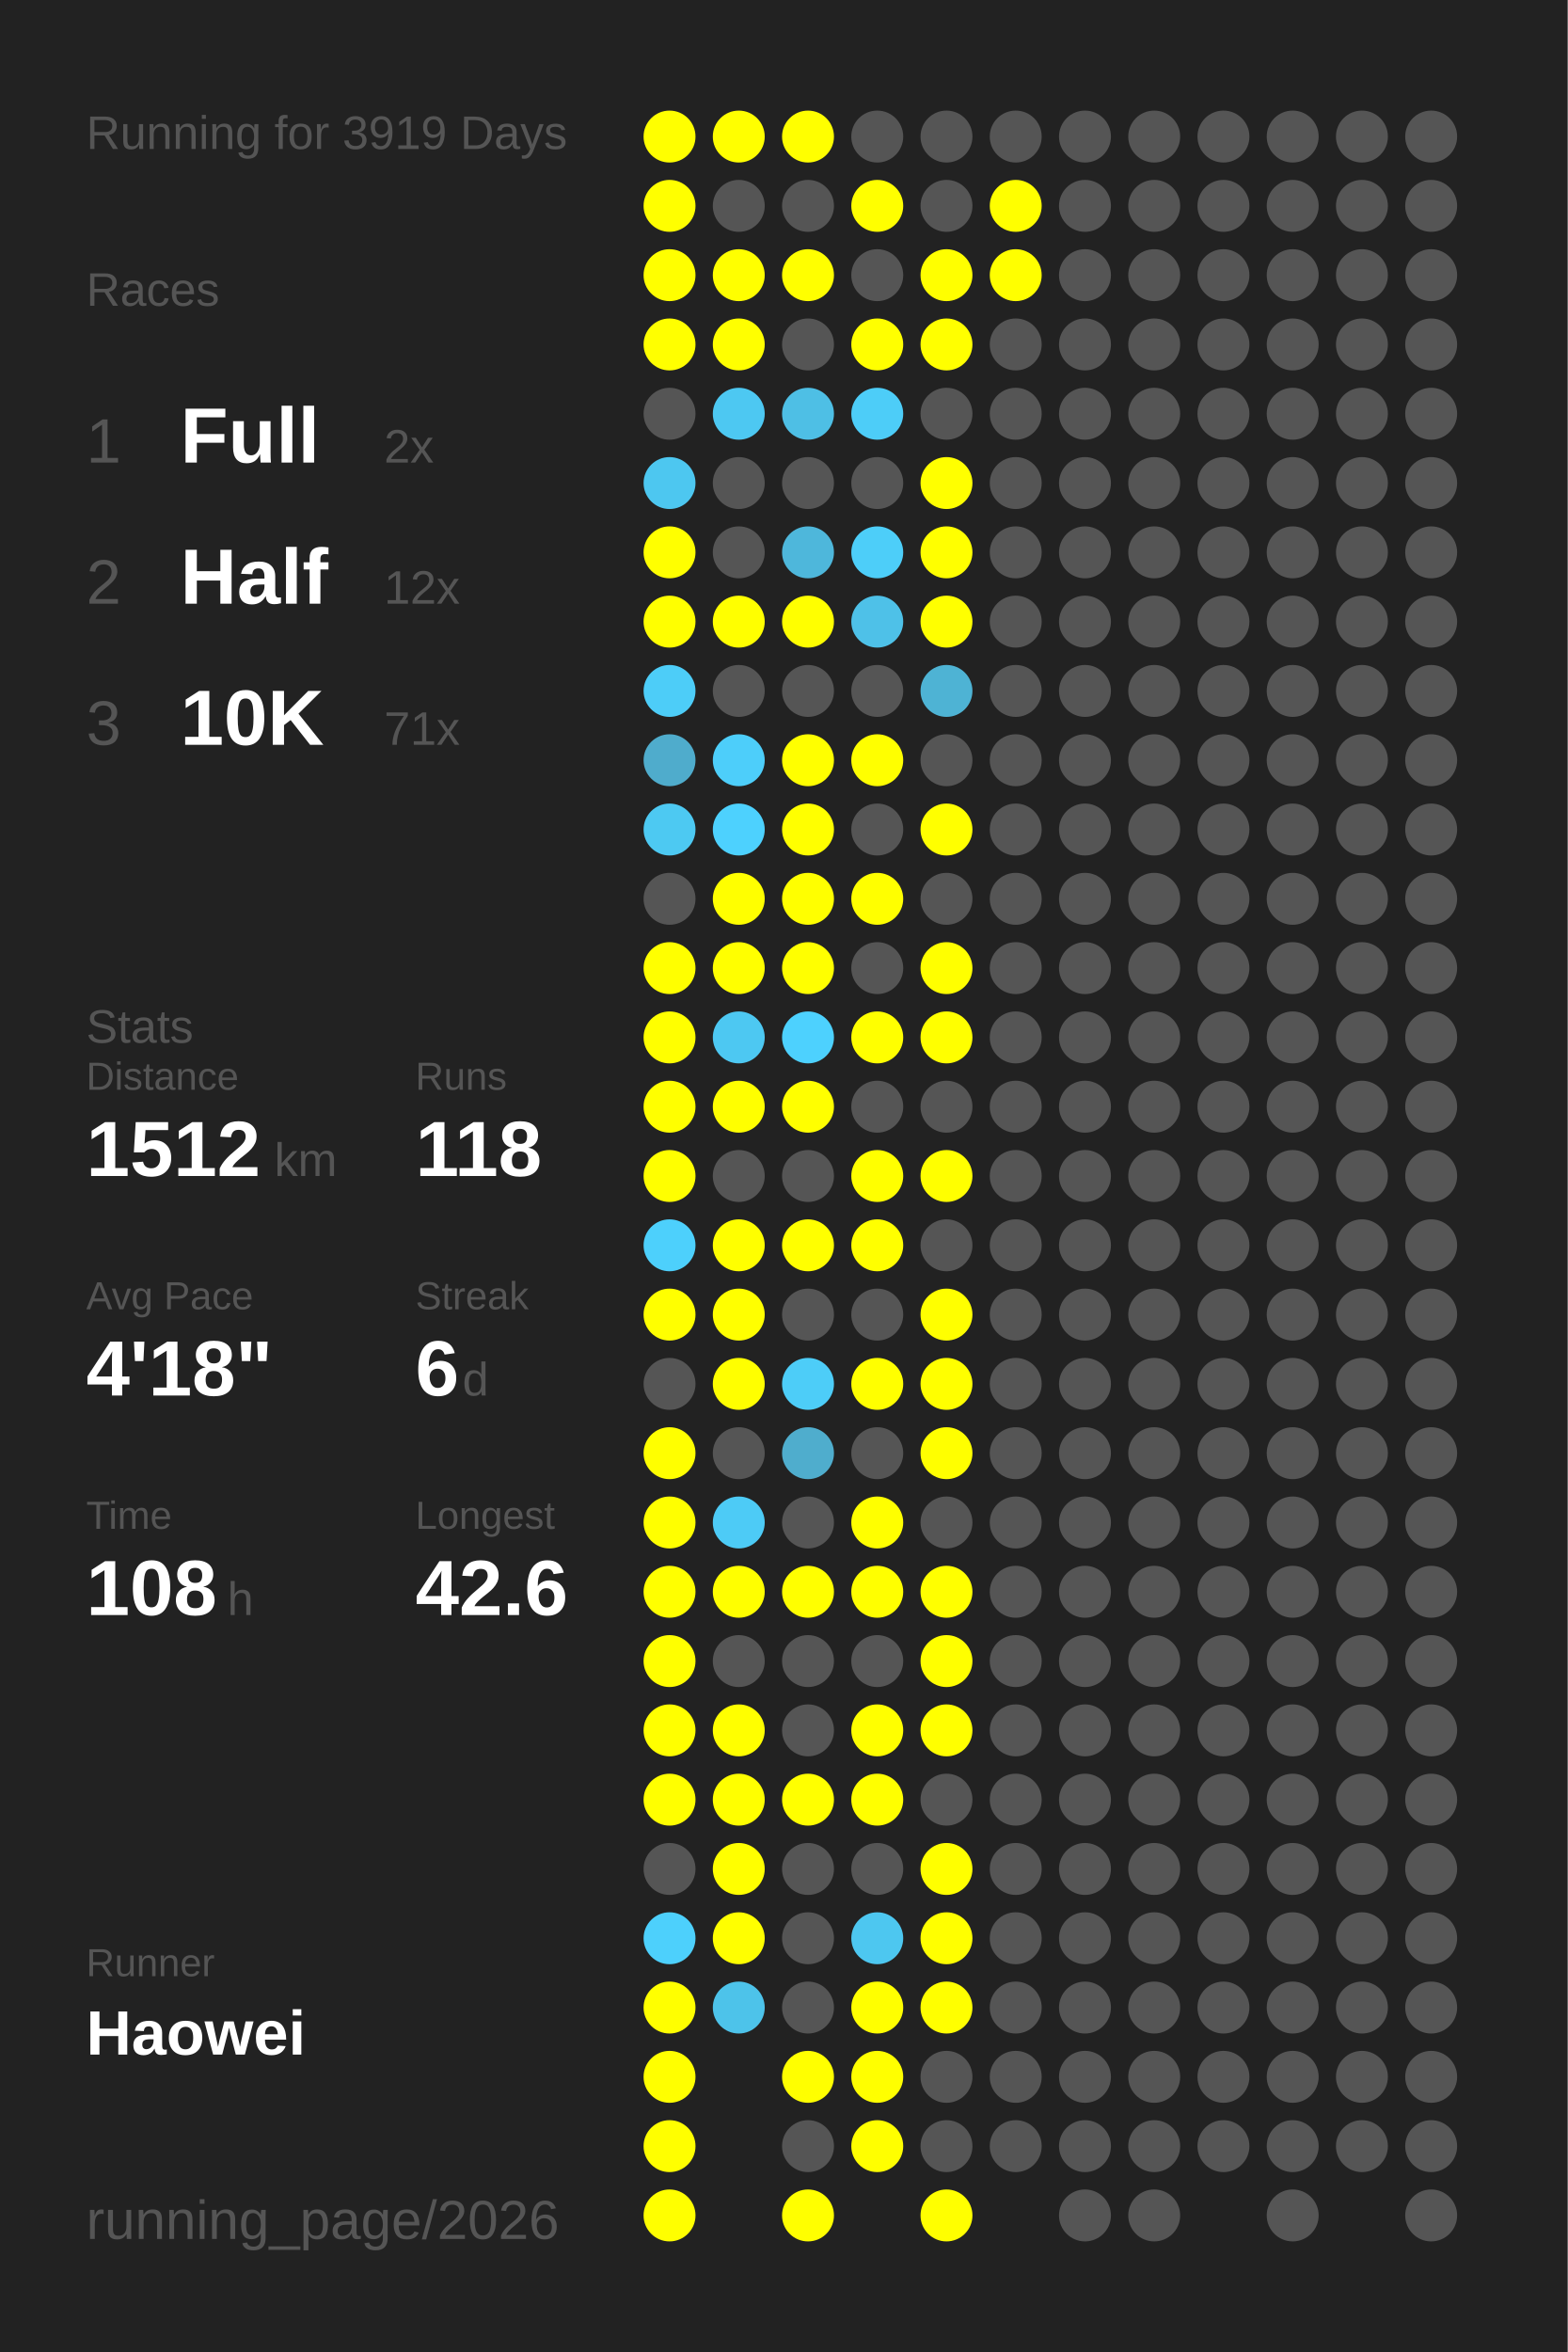
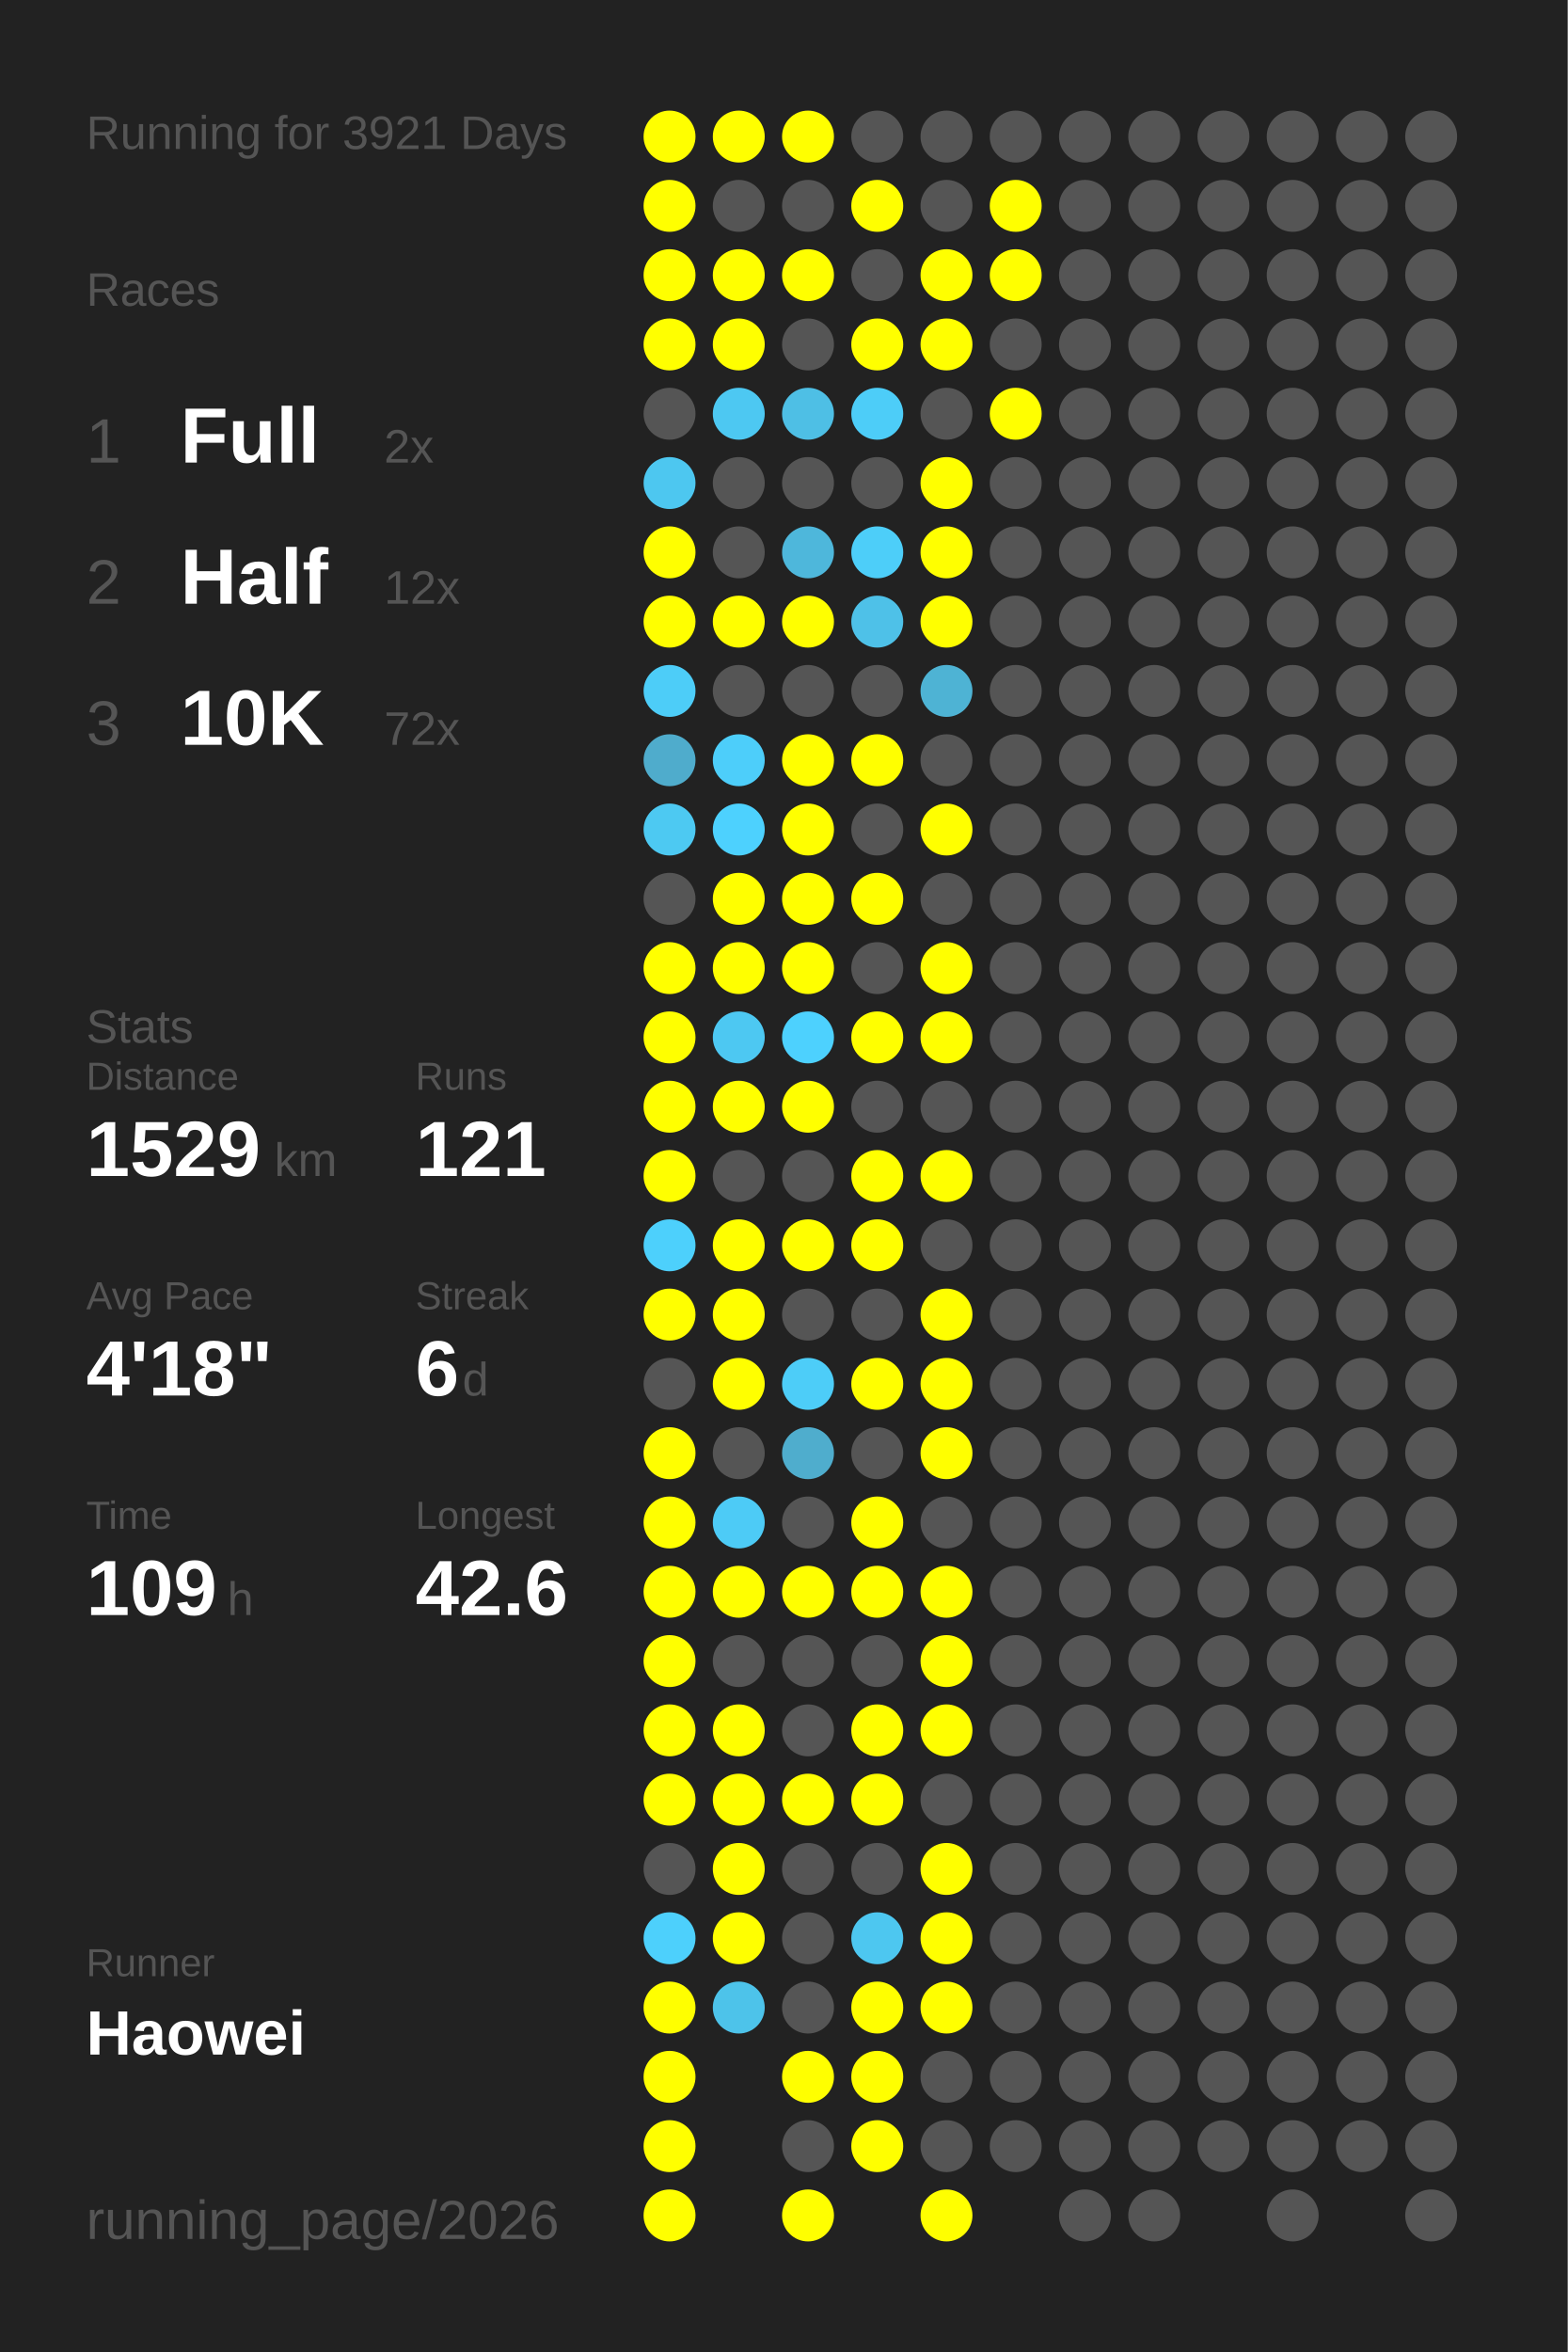
<svg xmlns="http://www.w3.org/2000/svg" baseProfile="full" height="300mm" version="1.1" viewBox="0,0,200,300" width="200mm">
  <defs />
  <rect fill="#222222" height="300" width="200" x="0" y="0" />
-   <text fill="#555555" style="font-size:6px; font-family:Arial;" x="11" y="19">Running for 3919 Days</text>
+   <text fill="#555555" style="font-size:6px; font-family:Arial;" x="11" y="19">Running for 3921 Days</text>
  <text fill="#555555" style="font-size:6px; font-family:Arial;" x="11" y="39">Races</text>
  <text fill="#555555" style="font-size:8px; font-family:Arial;" x="11" y="59">1</text>
  <text fill="#FFFFFF" style="font-size:10px; font-family:Arial; font-weight:bold;" x="23" y="59">Full</text>
  <text fill="#555555" style="font-size:6px; font-family:Arial;" x="49" y="59">2x</text>
  <text fill="#555555" style="font-size:8px; font-family:Arial;" x="11" y="77">2</text>
  <text fill="#FFFFFF" style="font-size:10px; font-family:Arial; font-weight:bold;" x="23" y="77">Half</text>
  <text fill="#555555" style="font-size:6px; font-family:Arial;" x="49" y="77">12x</text>
  <text fill="#555555" style="font-size:8px; font-family:Arial;" x="11" y="95">3</text>
  <text fill="#FFFFFF" style="font-size:10px; font-family:Arial; font-weight:bold;" x="23" y="95">10K</text>
-   <text fill="#555555" style="font-size:6px; font-family:Arial;" x="49" y="95">71x</text>
+   <text fill="#555555" style="font-size:6px; font-family:Arial;" x="49" y="95">72x</text>
  <text fill="#555555" style="font-size:6px; font-family:Arial;" x="11" y="133">Stats</text>
  <text fill="#555555" style="font-size:5px; font-family:Arial;" x="11" y="139">Distance</text>
-   <text fill="#FFFFFF" style="font-size:10px; font-family:Arial; font-weight:bold;" x="11" y="150">1512</text>
+   <text fill="#FFFFFF" style="font-size:10px; font-family:Arial; font-weight:bold;" x="11" y="150">1529</text>
  <text fill="#555555" style="font-size:6px; font-family:Arial;" x="35" y="150">km</text>
  <text fill="#555555" style="font-size:5px; font-family:Arial;" x="53" y="139">Runs</text>
-   <text fill="#FFFFFF" style="font-size:10px; font-family:Arial; font-weight:bold;" x="53" y="150">118</text>
+   <text fill="#FFFFFF" style="font-size:10px; font-family:Arial; font-weight:bold;" x="53" y="150">121</text>
  <text fill="#555555" style="font-size:5px; font-family:Arial;" x="11" y="167">Avg Pace</text>
  <text fill="#FFFFFF" style="font-size:10px; font-family:Arial; font-weight:bold;" x="11" y="178">4'18"</text>
  <text fill="#555555" style="font-size:5px; font-family:Arial;" x="53" y="167">Streak</text>
  <text fill="#FFFFFF" style="font-size:10px; font-family:Arial; font-weight:bold;" x="53" y="178">6</text>
  <text fill="#555555" style="font-size:6px; font-family:Arial;" x="59" y="178">d</text>
  <text fill="#555555" style="font-size:5px; font-family:Arial;" x="11" y="195">Time</text>
-   <text fill="#FFFFFF" style="font-size:10px; font-family:Arial; font-weight:bold;" x="11" y="206">108</text>
+   <text fill="#FFFFFF" style="font-size:10px; font-family:Arial; font-weight:bold;" x="11" y="206">109</text>
  <text fill="#555555" style="font-size:6px; font-family:Arial;" x="29" y="206">h</text>
  <text fill="#555555" style="font-size:5px; font-family:Arial;" x="53" y="195">Longest</text>
  <text fill="#FFFFFF" style="font-size:10px; font-family:Arial; font-weight:bold;" x="53" y="206">42.6</text>
  <text fill="#555555" style="font-size:5px; font-family:Arial;" x="11" y="252.065">Runner</text>
  <text fill="#FFFFFF" style="font-size:8px; font-family:Arial; font-weight:bold;" x="11" y="262.065">Haowei</text>
  <text fill="#555555" style="font-size:7px; font-family:Arial;" x="11" y="285.581">running_page/2026</text>
  <circle cx="85.417" cy="17.419" fill="#FFFF00" r="3.312" />
  <circle cx="85.417" cy="26.258" fill="#FFFF00" r="3.312" />
  <circle cx="85.417" cy="35.097" fill="#FFFF00" r="3.312" />
  <circle cx="85.417" cy="43.935" fill="#FFFF00" r="3.312" />
  <circle cx="85.417" cy="52.774" fill="#555555" r="3.312" />
  <circle cx="85.417" cy="61.613" fill="#4dc7f0" r="3.312" />
  <circle cx="85.417" cy="70.452" fill="#FFFF00" r="3.312" />
  <circle cx="85.417" cy="79.29" fill="#FFFF00" r="3.312" />
  <circle cx="85.417" cy="88.129" fill="#4dcdf8" r="3.312" />
  <circle cx="85.417" cy="96.968" fill="#4faccc" r="3.312" />
  <circle cx="85.417" cy="105.806" fill="#4dc9f2" r="3.312" />
  <circle cx="85.417" cy="114.645" fill="#555555" r="3.312" />
  <circle cx="85.417" cy="123.484" fill="#FFFF00" r="3.312" />
  <circle cx="85.417" cy="132.323" fill="#FFFF00" r="3.312" />
  <circle cx="85.417" cy="141.161" fill="#FFFF00" r="3.312" />
  <circle cx="85.417" cy="150" fill="#FFFF00" r="3.312" />
  <circle cx="85.417" cy="158.839" fill="#4dd0fc" r="3.312" />
  <circle cx="85.417" cy="167.677" fill="#FFFF00" r="3.312" />
  <circle cx="85.417" cy="176.516" fill="#555555" r="3.312" />
  <circle cx="85.417" cy="185.355" fill="#FFFF00" r="3.312" />
  <circle cx="85.417" cy="194.194" fill="#FFFF00" r="3.312" />
  <circle cx="85.417" cy="203.032" fill="#FFFF00" r="3.312" />
  <circle cx="85.417" cy="211.871" fill="#FFFF00" r="3.312" />
  <circle cx="85.417" cy="220.71" fill="#FFFF00" r="3.312" />
  <circle cx="85.417" cy="229.548" fill="#FFFF00" r="3.312" />
  <circle cx="85.417" cy="238.387" fill="#555555" r="3.312" />
  <circle cx="85.417" cy="247.226" fill="#4dd0fc" r="3.312" />
  <circle cx="85.417" cy="256.065" fill="#FFFF00" r="3.312" />
  <circle cx="85.417" cy="264.903" fill="#FFFF00" r="3.312" />
  <circle cx="85.417" cy="273.742" fill="#FFFF00" r="3.312" />
  <circle cx="85.417" cy="282.581" fill="#FFFF00" r="3.312" />
  <circle cx="94.25" cy="17.419" fill="#FFFF00" r="3.312" />
  <circle cx="94.25" cy="26.258" fill="#555555" r="3.312" />
  <circle cx="94.25" cy="35.097" fill="#FFFF00" r="3.312" />
  <circle cx="94.25" cy="43.935" fill="#FFFF00" r="3.312" />
  <circle cx="94.25" cy="52.774" fill="#4dc8f2" r="3.312" />
  <circle cx="94.25" cy="61.613" fill="#555555" r="3.312" />
  <circle cx="94.25" cy="70.452" fill="#555555" r="3.312" />
  <circle cx="94.25" cy="79.29" fill="#FFFF00" r="3.312" />
  <circle cx="94.25" cy="88.129" fill="#555555" r="3.312" />
  <circle cx="94.25" cy="96.968" fill="#4dcefa" r="3.312" />
  <circle cx="94.25" cy="105.806" fill="#4dd1fe" r="3.312" />
  <circle cx="94.25" cy="114.645" fill="#FFFF00" r="3.312" />
  <circle cx="94.25" cy="123.484" fill="#FFFF00" r="3.312" />
  <circle cx="94.25" cy="132.323" fill="#4dc8f2" r="3.312" />
  <circle cx="94.25" cy="141.161" fill="#FFFF00" r="3.312" />
  <circle cx="94.25" cy="150" fill="#555555" r="3.312" />
  <circle cx="94.25" cy="158.839" fill="#FFFF00" r="3.312" />
  <circle cx="94.25" cy="167.677" fill="#FFFF00" r="3.312" />
  <circle cx="94.25" cy="176.516" fill="#FFFF00" r="3.312" />
  <circle cx="94.25" cy="185.355" fill="#555555" r="3.312" />
  <circle cx="94.25" cy="194.194" fill="#4dcbf6" r="3.312" />
  <circle cx="94.25" cy="203.032" fill="#FFFF00" r="3.312" />
  <circle cx="94.25" cy="211.871" fill="#555555" r="3.312" />
  <circle cx="94.25" cy="220.71" fill="#FFFF00" r="3.312" />
  <circle cx="94.25" cy="229.548" fill="#FFFF00" r="3.312" />
  <circle cx="94.25" cy="238.387" fill="#FFFF00" r="3.312" />
  <circle cx="94.25" cy="247.226" fill="#FFFF00" r="3.312" />
  <circle cx="94.25" cy="256.065" fill="#4dc3ea" r="3.312" />
  <circle cx="103.083" cy="17.419" fill="#FFFF00" r="3.312" />
  <circle cx="103.083" cy="26.258" fill="#555555" r="3.312" />
  <circle cx="103.083" cy="35.097" fill="#FFFF00" r="3.312" />
  <circle cx="103.083" cy="43.935" fill="#555555" r="3.312" />
  <circle cx="103.083" cy="52.774" fill="#4ebfe5" r="3.312" />
  <circle cx="103.083" cy="61.613" fill="#555555" r="3.312" />
  <circle cx="103.083" cy="70.452" fill="#4eb7db" r="3.312" />
  <circle cx="103.083" cy="79.29" fill="#FFFF00" r="3.312" />
  <circle cx="103.083" cy="88.129" fill="#555555" r="3.312" />
  <circle cx="103.083" cy="96.968" fill="#FFFF00" r="3.312" />
  <circle cx="103.083" cy="105.806" fill="#FFFF00" r="3.312" />
  <circle cx="103.083" cy="114.645" fill="#FFFF00" r="3.312" />
  <circle cx="103.083" cy="123.484" fill="#FFFF00" r="3.312" />
  <circle cx="103.083" cy="132.323" fill="#4dd1fe" r="3.312" />
  <circle cx="103.083" cy="141.161" fill="#FFFF00" r="3.312" />
  <circle cx="103.083" cy="150" fill="#555555" r="3.312" />
  <circle cx="103.083" cy="158.839" fill="#FFFF00" r="3.312" />
  <circle cx="103.083" cy="167.677" fill="#555555" r="3.312" />
  <circle cx="103.083" cy="176.516" fill="#4dcdf8" r="3.312" />
  <circle cx="103.083" cy="185.355" fill="#4fadcd" r="3.312" />
  <circle cx="103.083" cy="194.194" fill="#555555" r="3.312" />
  <circle cx="103.083" cy="203.032" fill="#FFFF00" r="3.312" />
  <circle cx="103.083" cy="211.871" fill="#555555" r="3.312" />
  <circle cx="103.083" cy="220.71" fill="#555555" r="3.312" />
  <circle cx="103.083" cy="229.548" fill="#FFFF00" r="3.312" />
  <circle cx="103.083" cy="238.387" fill="#555555" r="3.312" />
  <circle cx="103.083" cy="247.226" fill="#555555" r="3.312" />
  <circle cx="103.083" cy="256.065" fill="#555555" r="3.312" />
  <circle cx="103.083" cy="264.903" fill="#FFFF00" r="3.312" />
  <circle cx="103.083" cy="273.742" fill="#555555" r="3.312" />
  <circle cx="103.083" cy="282.581" fill="#FFFF00" r="3.312" />
  <circle cx="111.917" cy="17.419" fill="#555555" r="3.312" />
  <circle cx="111.917" cy="26.258" fill="#FFFF00" r="3.312" />
  <circle cx="111.917" cy="35.097" fill="#555555" r="3.312" />
  <circle cx="111.917" cy="43.935" fill="#FFFF00" r="3.312" />
  <circle cx="111.917" cy="52.774" fill="#4dcdf8" r="3.312" />
  <circle cx="111.917" cy="61.613" fill="#555555" r="3.312" />
  <circle cx="111.917" cy="70.452" fill="#4dcef9" r="3.312" />
  <circle cx="111.917" cy="79.29" fill="#4ec1e8" r="3.312" />
  <circle cx="111.917" cy="88.129" fill="#555555" r="3.312" />
  <circle cx="111.917" cy="96.968" fill="#FFFF00" r="3.312" />
  <circle cx="111.917" cy="105.806" fill="#555555" r="3.312" />
  <circle cx="111.917" cy="114.645" fill="#FFFF00" r="3.312" />
  <circle cx="111.917" cy="123.484" fill="#555555" r="3.312" />
  <circle cx="111.917" cy="132.323" fill="#FFFF00" r="3.312" />
  <circle cx="111.917" cy="141.161" fill="#555555" r="3.312" />
  <circle cx="111.917" cy="150" fill="#FFFF00" r="3.312" />
  <circle cx="111.917" cy="158.839" fill="#FFFF00" r="3.312" />
  <circle cx="111.917" cy="167.677" fill="#555555" r="3.312" />
  <circle cx="111.917" cy="176.516" fill="#FFFF00" r="3.312" />
  <circle cx="111.917" cy="185.355" fill="#555555" r="3.312" />
  <circle cx="111.917" cy="194.194" fill="#FFFF00" r="3.312" />
  <circle cx="111.917" cy="203.032" fill="#FFFF00" r="3.312" />
  <circle cx="111.917" cy="211.871" fill="#555555" r="3.312" />
  <circle cx="111.917" cy="220.71" fill="#FFFF00" r="3.312" />
  <circle cx="111.917" cy="229.548" fill="#FFFF00" r="3.312" />
  <circle cx="111.917" cy="238.387" fill="#555555" r="3.312" />
  <circle cx="111.917" cy="247.226" fill="#4dc7f0" r="3.312" />
  <circle cx="111.917" cy="256.065" fill="#FFFF00" r="3.312" />
  <circle cx="111.917" cy="264.903" fill="#FFFF00" r="3.312" />
  <circle cx="111.917" cy="273.742" fill="#FFFF00" r="3.312" />
  <circle cx="120.75" cy="17.419" fill="#555555" r="3.312" />
  <circle cx="120.75" cy="26.258" fill="#555555" r="3.312" />
  <circle cx="120.75" cy="35.097" fill="#FFFF00" r="3.312" />
  <circle cx="120.75" cy="43.935" fill="#FFFF00" r="3.312" />
  <circle cx="120.75" cy="52.774" fill="#555555" r="3.312" />
  <circle cx="120.75" cy="61.613" fill="#FFFF00" r="3.312" />
  <circle cx="120.75" cy="70.452" fill="#FFFF00" r="3.312" />
  <circle cx="120.75" cy="79.29" fill="#FFFF00" r="3.312" />
  <circle cx="120.75" cy="88.129" fill="#4eb3d4" r="3.312" />
  <circle cx="120.75" cy="96.968" fill="#555555" r="3.312" />
  <circle cx="120.75" cy="105.806" fill="#FFFF00" r="3.312" />
  <circle cx="120.75" cy="114.645" fill="#555555" r="3.312" />
  <circle cx="120.75" cy="123.484" fill="#FFFF00" r="3.312" />
  <circle cx="120.75" cy="132.323" fill="#FFFF00" r="3.312" />
  <circle cx="120.75" cy="141.161" fill="#555555" r="3.312" />
  <circle cx="120.75" cy="150" fill="#FFFF00" r="3.312" />
  <circle cx="120.75" cy="158.839" fill="#555555" r="3.312" />
  <circle cx="120.75" cy="167.677" fill="#FFFF00" r="3.312" />
  <circle cx="120.75" cy="176.516" fill="#FFFF00" r="3.312" />
  <circle cx="120.75" cy="185.355" fill="#FFFF00" r="3.312" />
  <circle cx="120.75" cy="194.194" fill="#555555" r="3.312" />
  <circle cx="120.75" cy="203.032" fill="#FFFF00" r="3.312" />
  <circle cx="120.75" cy="211.871" fill="#FFFF00" r="3.312" />
  <circle cx="120.75" cy="220.71" fill="#FFFF00" r="3.312" />
  <circle cx="120.75" cy="229.548" fill="#555555" r="3.312" />
  <circle cx="120.75" cy="238.387" fill="#FFFF00" r="3.312" />
  <circle cx="120.75" cy="247.226" fill="#FFFF00" r="3.312" />
  <circle cx="120.75" cy="256.065" fill="#FFFF00" r="3.312" />
  <circle cx="120.75" cy="264.903" fill="#555555" r="3.312" />
  <circle cx="120.75" cy="273.742" fill="#555555" r="3.312" />
  <circle cx="120.75" cy="282.581" fill="#FFFF00" r="3.312" />
  <circle cx="129.583" cy="17.419" fill="#555555" r="3.312" />
  <circle cx="129.583" cy="26.258" fill="#FFFF00" r="3.312" />
  <circle cx="129.583" cy="35.097" fill="#FFFF00" r="3.312" />
  <circle cx="129.583" cy="43.935" fill="#555555" r="3.312" />
-   <circle cx="129.583" cy="52.774" fill="#555555" r="3.312" />
+   <circle cx="129.583" cy="52.774" fill="#FFFF00" r="3.312" />
  <circle cx="129.583" cy="61.613" fill="#555555" r="3.312" />
  <circle cx="129.583" cy="70.452" fill="#555555" r="3.312" />
  <circle cx="129.583" cy="79.29" fill="#555555" r="3.312" />
  <circle cx="129.583" cy="88.129" fill="#555555" r="3.312" />
  <circle cx="129.583" cy="96.968" fill="#555555" r="3.312" />
  <circle cx="129.583" cy="105.806" fill="#555555" r="3.312" />
  <circle cx="129.583" cy="114.645" fill="#555555" r="3.312" />
  <circle cx="129.583" cy="123.484" fill="#555555" r="3.312" />
  <circle cx="129.583" cy="132.323" fill="#555555" r="3.312" />
  <circle cx="129.583" cy="141.161" fill="#555555" r="3.312" />
  <circle cx="129.583" cy="150" fill="#555555" r="3.312" />
  <circle cx="129.583" cy="158.839" fill="#555555" r="3.312" />
  <circle cx="129.583" cy="167.677" fill="#555555" r="3.312" />
  <circle cx="129.583" cy="176.516" fill="#555555" r="3.312" />
  <circle cx="129.583" cy="185.355" fill="#555555" r="3.312" />
  <circle cx="129.583" cy="194.194" fill="#555555" r="3.312" />
  <circle cx="129.583" cy="203.032" fill="#555555" r="3.312" />
  <circle cx="129.583" cy="211.871" fill="#555555" r="3.312" />
  <circle cx="129.583" cy="220.71" fill="#555555" r="3.312" />
  <circle cx="129.583" cy="229.548" fill="#555555" r="3.312" />
  <circle cx="129.583" cy="238.387" fill="#555555" r="3.312" />
  <circle cx="129.583" cy="247.226" fill="#555555" r="3.312" />
  <circle cx="129.583" cy="256.065" fill="#555555" r="3.312" />
  <circle cx="129.583" cy="264.903" fill="#555555" r="3.312" />
  <circle cx="129.583" cy="273.742" fill="#555555" r="3.312" />
  <circle cx="138.417" cy="17.419" fill="#555555" r="3.312" />
  <circle cx="138.417" cy="26.258" fill="#555555" r="3.312" />
  <circle cx="138.417" cy="35.097" fill="#555555" r="3.312" />
  <circle cx="138.417" cy="43.935" fill="#555555" r="3.312" />
  <circle cx="138.417" cy="52.774" fill="#555555" r="3.312" />
  <circle cx="138.417" cy="61.613" fill="#555555" r="3.312" />
  <circle cx="138.417" cy="70.452" fill="#555555" r="3.312" />
  <circle cx="138.417" cy="79.29" fill="#555555" r="3.312" />
  <circle cx="138.417" cy="88.129" fill="#555555" r="3.312" />
  <circle cx="138.417" cy="96.968" fill="#555555" r="3.312" />
  <circle cx="138.417" cy="105.806" fill="#555555" r="3.312" />
  <circle cx="138.417" cy="114.645" fill="#555555" r="3.312" />
  <circle cx="138.417" cy="123.484" fill="#555555" r="3.312" />
  <circle cx="138.417" cy="132.323" fill="#555555" r="3.312" />
  <circle cx="138.417" cy="141.161" fill="#555555" r="3.312" />
  <circle cx="138.417" cy="150" fill="#555555" r="3.312" />
  <circle cx="138.417" cy="158.839" fill="#555555" r="3.312" />
  <circle cx="138.417" cy="167.677" fill="#555555" r="3.312" />
  <circle cx="138.417" cy="176.516" fill="#555555" r="3.312" />
  <circle cx="138.417" cy="185.355" fill="#555555" r="3.312" />
  <circle cx="138.417" cy="194.194" fill="#555555" r="3.312" />
  <circle cx="138.417" cy="203.032" fill="#555555" r="3.312" />
  <circle cx="138.417" cy="211.871" fill="#555555" r="3.312" />
  <circle cx="138.417" cy="220.71" fill="#555555" r="3.312" />
  <circle cx="138.417" cy="229.548" fill="#555555" r="3.312" />
  <circle cx="138.417" cy="238.387" fill="#555555" r="3.312" />
  <circle cx="138.417" cy="247.226" fill="#555555" r="3.312" />
  <circle cx="138.417" cy="256.065" fill="#555555" r="3.312" />
  <circle cx="138.417" cy="264.903" fill="#555555" r="3.312" />
  <circle cx="138.417" cy="273.742" fill="#555555" r="3.312" />
  <circle cx="138.417" cy="282.581" fill="#555555" r="3.312" />
  <circle cx="147.25" cy="17.419" fill="#555555" r="3.312" />
  <circle cx="147.25" cy="26.258" fill="#555555" r="3.312" />
  <circle cx="147.25" cy="35.097" fill="#555555" r="3.312" />
  <circle cx="147.25" cy="43.935" fill="#555555" r="3.312" />
  <circle cx="147.25" cy="52.774" fill="#555555" r="3.312" />
  <circle cx="147.25" cy="61.613" fill="#555555" r="3.312" />
  <circle cx="147.25" cy="70.452" fill="#555555" r="3.312" />
  <circle cx="147.25" cy="79.29" fill="#555555" r="3.312" />
  <circle cx="147.25" cy="88.129" fill="#555555" r="3.312" />
  <circle cx="147.25" cy="96.968" fill="#555555" r="3.312" />
  <circle cx="147.25" cy="105.806" fill="#555555" r="3.312" />
  <circle cx="147.25" cy="114.645" fill="#555555" r="3.312" />
  <circle cx="147.25" cy="123.484" fill="#555555" r="3.312" />
  <circle cx="147.25" cy="132.323" fill="#555555" r="3.312" />
  <circle cx="147.25" cy="141.161" fill="#555555" r="3.312" />
  <circle cx="147.25" cy="150" fill="#555555" r="3.312" />
  <circle cx="147.25" cy="158.839" fill="#555555" r="3.312" />
  <circle cx="147.25" cy="167.677" fill="#555555" r="3.312" />
  <circle cx="147.25" cy="176.516" fill="#555555" r="3.312" />
  <circle cx="147.25" cy="185.355" fill="#555555" r="3.312" />
  <circle cx="147.25" cy="194.194" fill="#555555" r="3.312" />
  <circle cx="147.25" cy="203.032" fill="#555555" r="3.312" />
  <circle cx="147.25" cy="211.871" fill="#555555" r="3.312" />
  <circle cx="147.25" cy="220.71" fill="#555555" r="3.312" />
  <circle cx="147.25" cy="229.548" fill="#555555" r="3.312" />
  <circle cx="147.25" cy="238.387" fill="#555555" r="3.312" />
  <circle cx="147.25" cy="247.226" fill="#555555" r="3.312" />
  <circle cx="147.25" cy="256.065" fill="#555555" r="3.312" />
  <circle cx="147.25" cy="264.903" fill="#555555" r="3.312" />
  <circle cx="147.25" cy="273.742" fill="#555555" r="3.312" />
  <circle cx="147.25" cy="282.581" fill="#555555" r="3.312" />
  <circle cx="156.083" cy="17.419" fill="#555555" r="3.312" />
  <circle cx="156.083" cy="26.258" fill="#555555" r="3.312" />
  <circle cx="156.083" cy="35.097" fill="#555555" r="3.312" />
  <circle cx="156.083" cy="43.935" fill="#555555" r="3.312" />
  <circle cx="156.083" cy="52.774" fill="#555555" r="3.312" />
  <circle cx="156.083" cy="61.613" fill="#555555" r="3.312" />
  <circle cx="156.083" cy="70.452" fill="#555555" r="3.312" />
  <circle cx="156.083" cy="79.29" fill="#555555" r="3.312" />
  <circle cx="156.083" cy="88.129" fill="#555555" r="3.312" />
  <circle cx="156.083" cy="96.968" fill="#555555" r="3.312" />
  <circle cx="156.083" cy="105.806" fill="#555555" r="3.312" />
  <circle cx="156.083" cy="114.645" fill="#555555" r="3.312" />
  <circle cx="156.083" cy="123.484" fill="#555555" r="3.312" />
  <circle cx="156.083" cy="132.323" fill="#555555" r="3.312" />
  <circle cx="156.083" cy="141.161" fill="#555555" r="3.312" />
  <circle cx="156.083" cy="150" fill="#555555" r="3.312" />
  <circle cx="156.083" cy="158.839" fill="#555555" r="3.312" />
  <circle cx="156.083" cy="167.677" fill="#555555" r="3.312" />
  <circle cx="156.083" cy="176.516" fill="#555555" r="3.312" />
  <circle cx="156.083" cy="185.355" fill="#555555" r="3.312" />
  <circle cx="156.083" cy="194.194" fill="#555555" r="3.312" />
  <circle cx="156.083" cy="203.032" fill="#555555" r="3.312" />
  <circle cx="156.083" cy="211.871" fill="#555555" r="3.312" />
  <circle cx="156.083" cy="220.71" fill="#555555" r="3.312" />
  <circle cx="156.083" cy="229.548" fill="#555555" r="3.312" />
  <circle cx="156.083" cy="238.387" fill="#555555" r="3.312" />
  <circle cx="156.083" cy="247.226" fill="#555555" r="3.312" />
  <circle cx="156.083" cy="256.065" fill="#555555" r="3.312" />
  <circle cx="156.083" cy="264.903" fill="#555555" r="3.312" />
  <circle cx="156.083" cy="273.742" fill="#555555" r="3.312" />
  <circle cx="164.917" cy="17.419" fill="#555555" r="3.312" />
  <circle cx="164.917" cy="26.258" fill="#555555" r="3.312" />
  <circle cx="164.917" cy="35.097" fill="#555555" r="3.312" />
  <circle cx="164.917" cy="43.935" fill="#555555" r="3.312" />
  <circle cx="164.917" cy="52.774" fill="#555555" r="3.312" />
  <circle cx="164.917" cy="61.613" fill="#555555" r="3.312" />
  <circle cx="164.917" cy="70.452" fill="#555555" r="3.312" />
  <circle cx="164.917" cy="79.29" fill="#555555" r="3.312" />
  <circle cx="164.917" cy="88.129" fill="#555555" r="3.312" />
  <circle cx="164.917" cy="96.968" fill="#555555" r="3.312" />
  <circle cx="164.917" cy="105.806" fill="#555555" r="3.312" />
  <circle cx="164.917" cy="114.645" fill="#555555" r="3.312" />
  <circle cx="164.917" cy="123.484" fill="#555555" r="3.312" />
  <circle cx="164.917" cy="132.323" fill="#555555" r="3.312" />
  <circle cx="164.917" cy="141.161" fill="#555555" r="3.312" />
  <circle cx="164.917" cy="150" fill="#555555" r="3.312" />
  <circle cx="164.917" cy="158.839" fill="#555555" r="3.312" />
  <circle cx="164.917" cy="167.677" fill="#555555" r="3.312" />
  <circle cx="164.917" cy="176.516" fill="#555555" r="3.312" />
  <circle cx="164.917" cy="185.355" fill="#555555" r="3.312" />
  <circle cx="164.917" cy="194.194" fill="#555555" r="3.312" />
  <circle cx="164.917" cy="203.032" fill="#555555" r="3.312" />
  <circle cx="164.917" cy="211.871" fill="#555555" r="3.312" />
  <circle cx="164.917" cy="220.71" fill="#555555" r="3.312" />
  <circle cx="164.917" cy="229.548" fill="#555555" r="3.312" />
  <circle cx="164.917" cy="238.387" fill="#555555" r="3.312" />
  <circle cx="164.917" cy="247.226" fill="#555555" r="3.312" />
  <circle cx="164.917" cy="256.065" fill="#555555" r="3.312" />
  <circle cx="164.917" cy="264.903" fill="#555555" r="3.312" />
  <circle cx="164.917" cy="273.742" fill="#555555" r="3.312" />
  <circle cx="164.917" cy="282.581" fill="#555555" r="3.312" />
  <circle cx="173.75" cy="17.419" fill="#555555" r="3.312" />
  <circle cx="173.75" cy="26.258" fill="#555555" r="3.312" />
  <circle cx="173.75" cy="35.097" fill="#555555" r="3.312" />
  <circle cx="173.75" cy="43.935" fill="#555555" r="3.312" />
  <circle cx="173.75" cy="52.774" fill="#555555" r="3.312" />
  <circle cx="173.75" cy="61.613" fill="#555555" r="3.312" />
  <circle cx="173.75" cy="70.452" fill="#555555" r="3.312" />
  <circle cx="173.75" cy="79.29" fill="#555555" r="3.312" />
  <circle cx="173.75" cy="88.129" fill="#555555" r="3.312" />
  <circle cx="173.75" cy="96.968" fill="#555555" r="3.312" />
  <circle cx="173.75" cy="105.806" fill="#555555" r="3.312" />
  <circle cx="173.75" cy="114.645" fill="#555555" r="3.312" />
  <circle cx="173.75" cy="123.484" fill="#555555" r="3.312" />
  <circle cx="173.75" cy="132.323" fill="#555555" r="3.312" />
  <circle cx="173.75" cy="141.161" fill="#555555" r="3.312" />
  <circle cx="173.75" cy="150" fill="#555555" r="3.312" />
  <circle cx="173.75" cy="158.839" fill="#555555" r="3.312" />
  <circle cx="173.75" cy="167.677" fill="#555555" r="3.312" />
  <circle cx="173.75" cy="176.516" fill="#555555" r="3.312" />
  <circle cx="173.75" cy="185.355" fill="#555555" r="3.312" />
  <circle cx="173.75" cy="194.194" fill="#555555" r="3.312" />
  <circle cx="173.75" cy="203.032" fill="#555555" r="3.312" />
  <circle cx="173.75" cy="211.871" fill="#555555" r="3.312" />
  <circle cx="173.75" cy="220.71" fill="#555555" r="3.312" />
  <circle cx="173.75" cy="229.548" fill="#555555" r="3.312" />
  <circle cx="173.75" cy="238.387" fill="#555555" r="3.312" />
  <circle cx="173.75" cy="247.226" fill="#555555" r="3.312" />
  <circle cx="173.75" cy="256.065" fill="#555555" r="3.312" />
  <circle cx="173.75" cy="264.903" fill="#555555" r="3.312" />
  <circle cx="173.75" cy="273.742" fill="#555555" r="3.312" />
  <circle cx="182.583" cy="17.419" fill="#555555" r="3.312" />
  <circle cx="182.583" cy="26.258" fill="#555555" r="3.312" />
  <circle cx="182.583" cy="35.097" fill="#555555" r="3.312" />
  <circle cx="182.583" cy="43.935" fill="#555555" r="3.312" />
  <circle cx="182.583" cy="52.774" fill="#555555" r="3.312" />
  <circle cx="182.583" cy="61.613" fill="#555555" r="3.312" />
  <circle cx="182.583" cy="70.452" fill="#555555" r="3.312" />
  <circle cx="182.583" cy="79.29" fill="#555555" r="3.312" />
  <circle cx="182.583" cy="88.129" fill="#555555" r="3.312" />
  <circle cx="182.583" cy="96.968" fill="#555555" r="3.312" />
  <circle cx="182.583" cy="105.806" fill="#555555" r="3.312" />
  <circle cx="182.583" cy="114.645" fill="#555555" r="3.312" />
  <circle cx="182.583" cy="123.484" fill="#555555" r="3.312" />
  <circle cx="182.583" cy="132.323" fill="#555555" r="3.312" />
  <circle cx="182.583" cy="141.161" fill="#555555" r="3.312" />
  <circle cx="182.583" cy="150" fill="#555555" r="3.312" />
  <circle cx="182.583" cy="158.839" fill="#555555" r="3.312" />
  <circle cx="182.583" cy="167.677" fill="#555555" r="3.312" />
  <circle cx="182.583" cy="176.516" fill="#555555" r="3.312" />
  <circle cx="182.583" cy="185.355" fill="#555555" r="3.312" />
  <circle cx="182.583" cy="194.194" fill="#555555" r="3.312" />
  <circle cx="182.583" cy="203.032" fill="#555555" r="3.312" />
  <circle cx="182.583" cy="211.871" fill="#555555" r="3.312" />
  <circle cx="182.583" cy="220.71" fill="#555555" r="3.312" />
  <circle cx="182.583" cy="229.548" fill="#555555" r="3.312" />
  <circle cx="182.583" cy="238.387" fill="#555555" r="3.312" />
  <circle cx="182.583" cy="247.226" fill="#555555" r="3.312" />
  <circle cx="182.583" cy="256.065" fill="#555555" r="3.312" />
  <circle cx="182.583" cy="264.903" fill="#555555" r="3.312" />
  <circle cx="182.583" cy="273.742" fill="#555555" r="3.312" />
  <circle cx="182.583" cy="282.581" fill="#555555" r="3.312" />
</svg>
